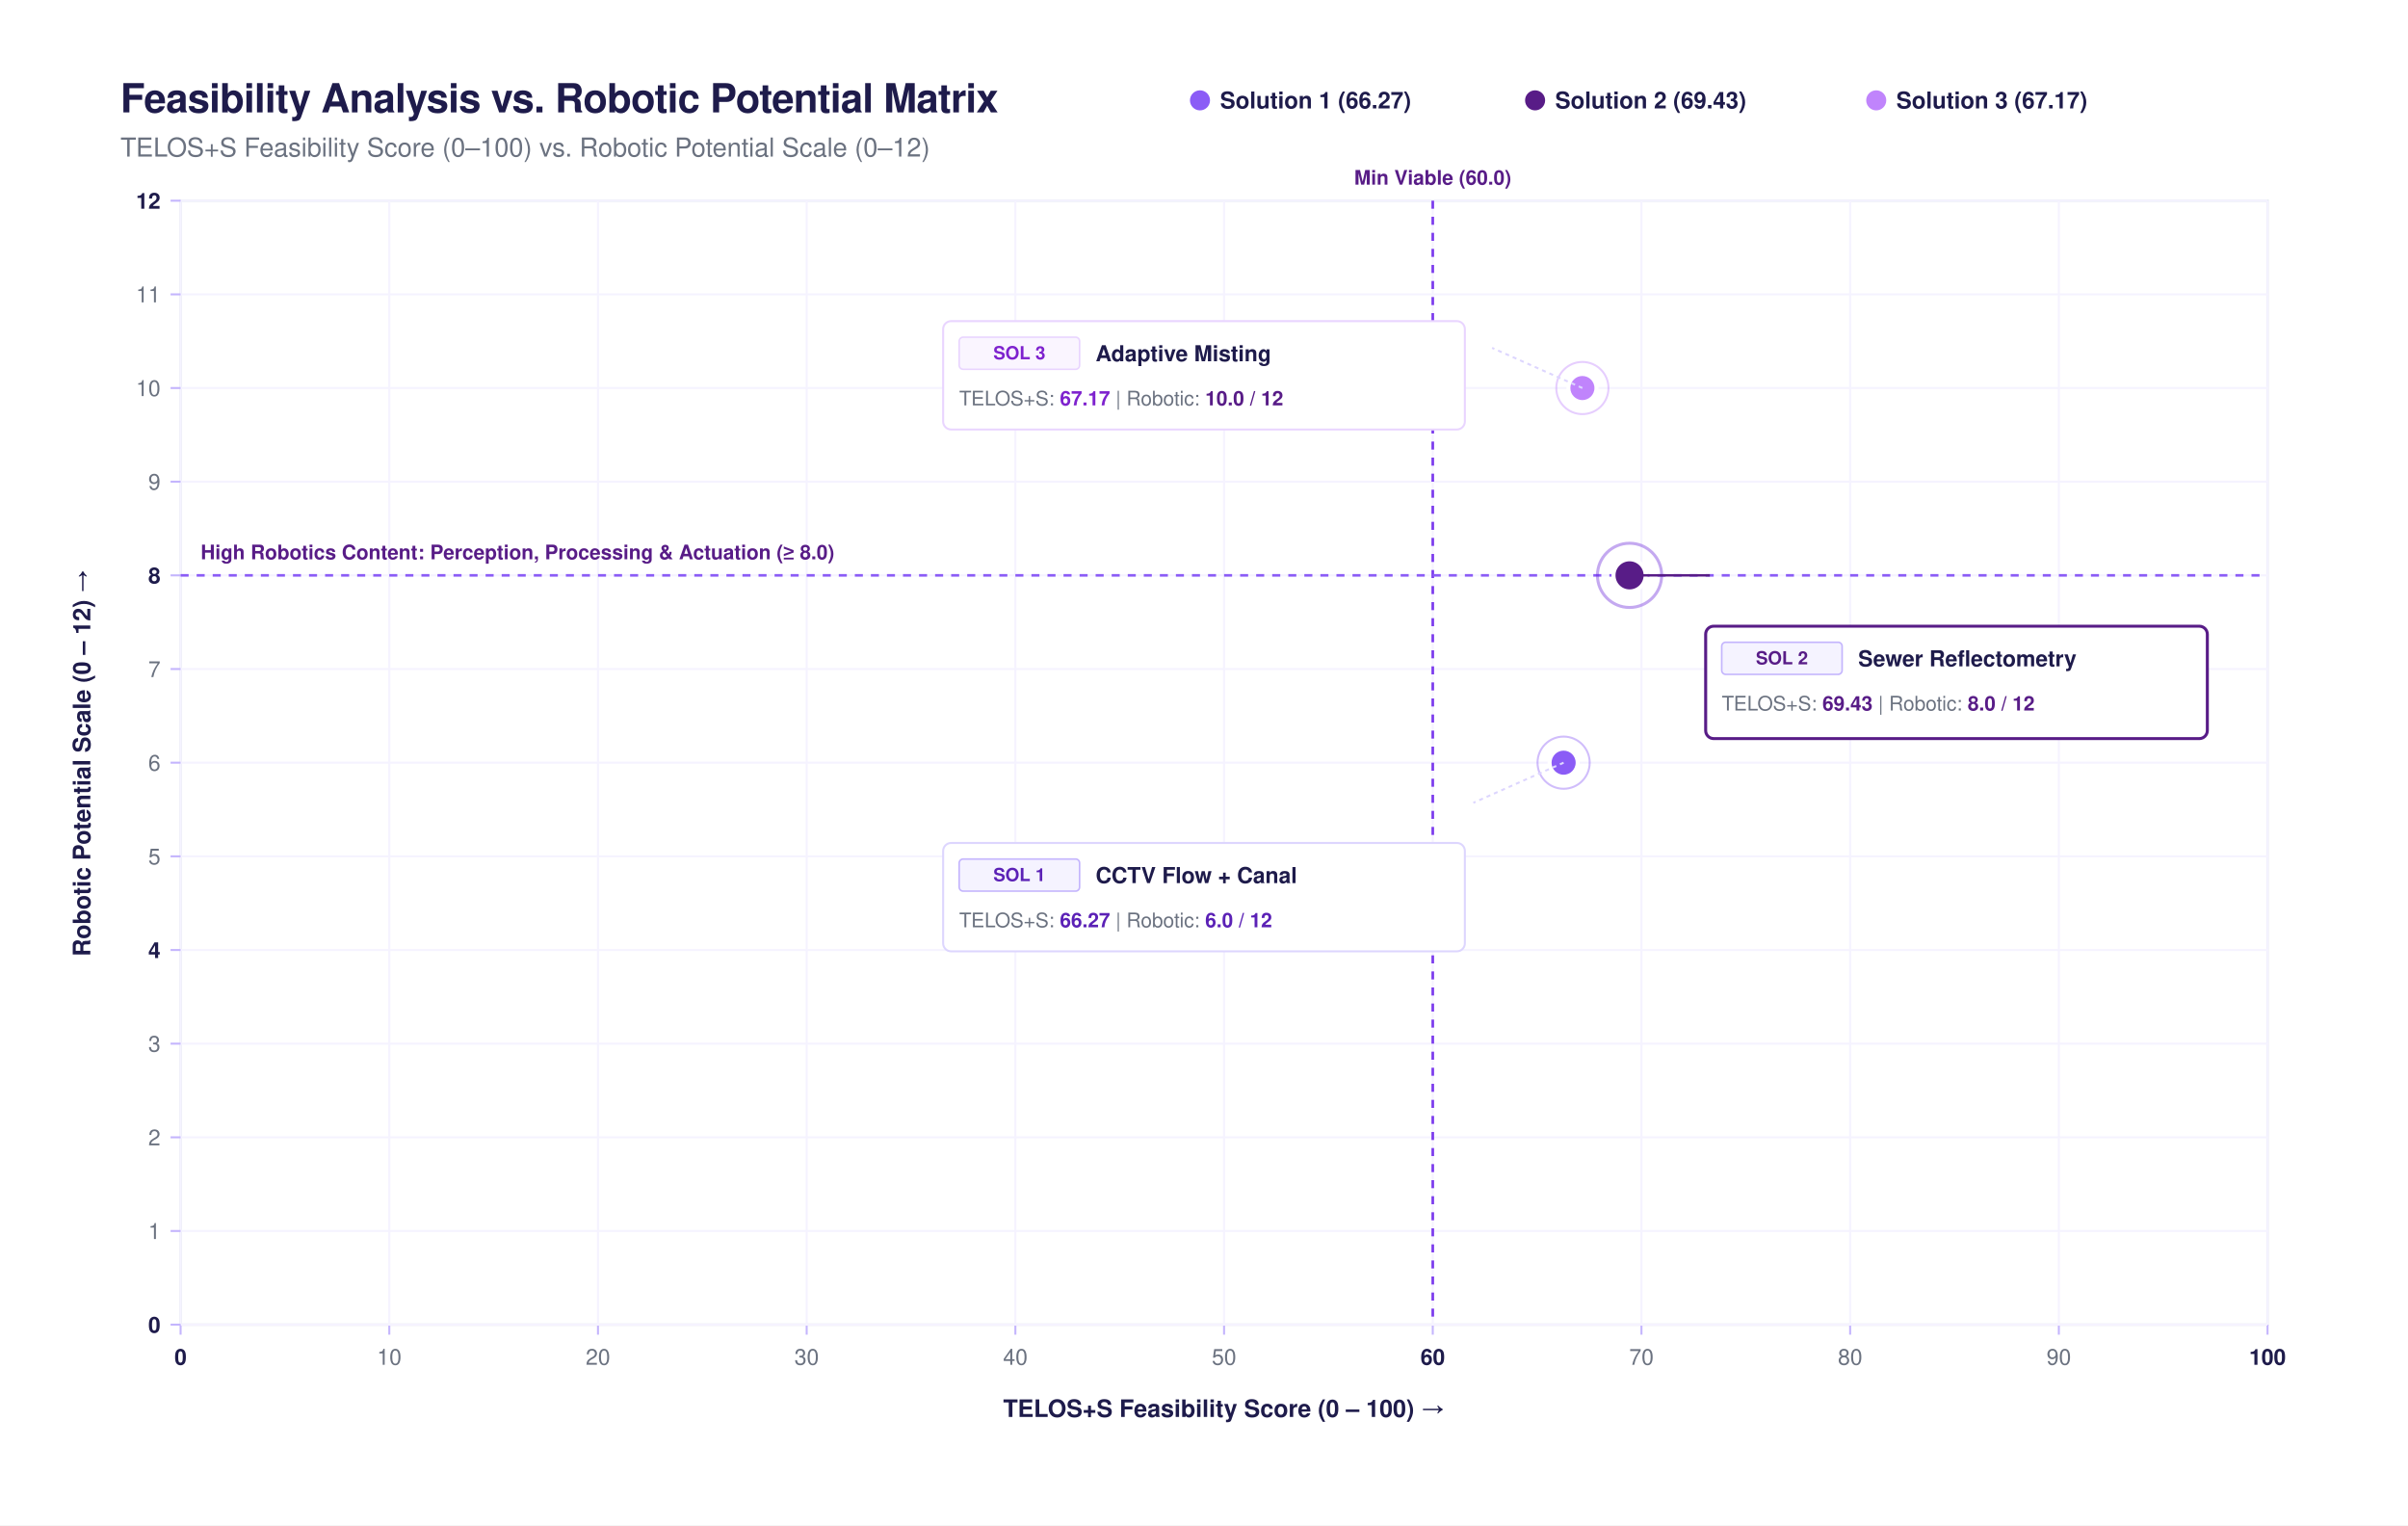
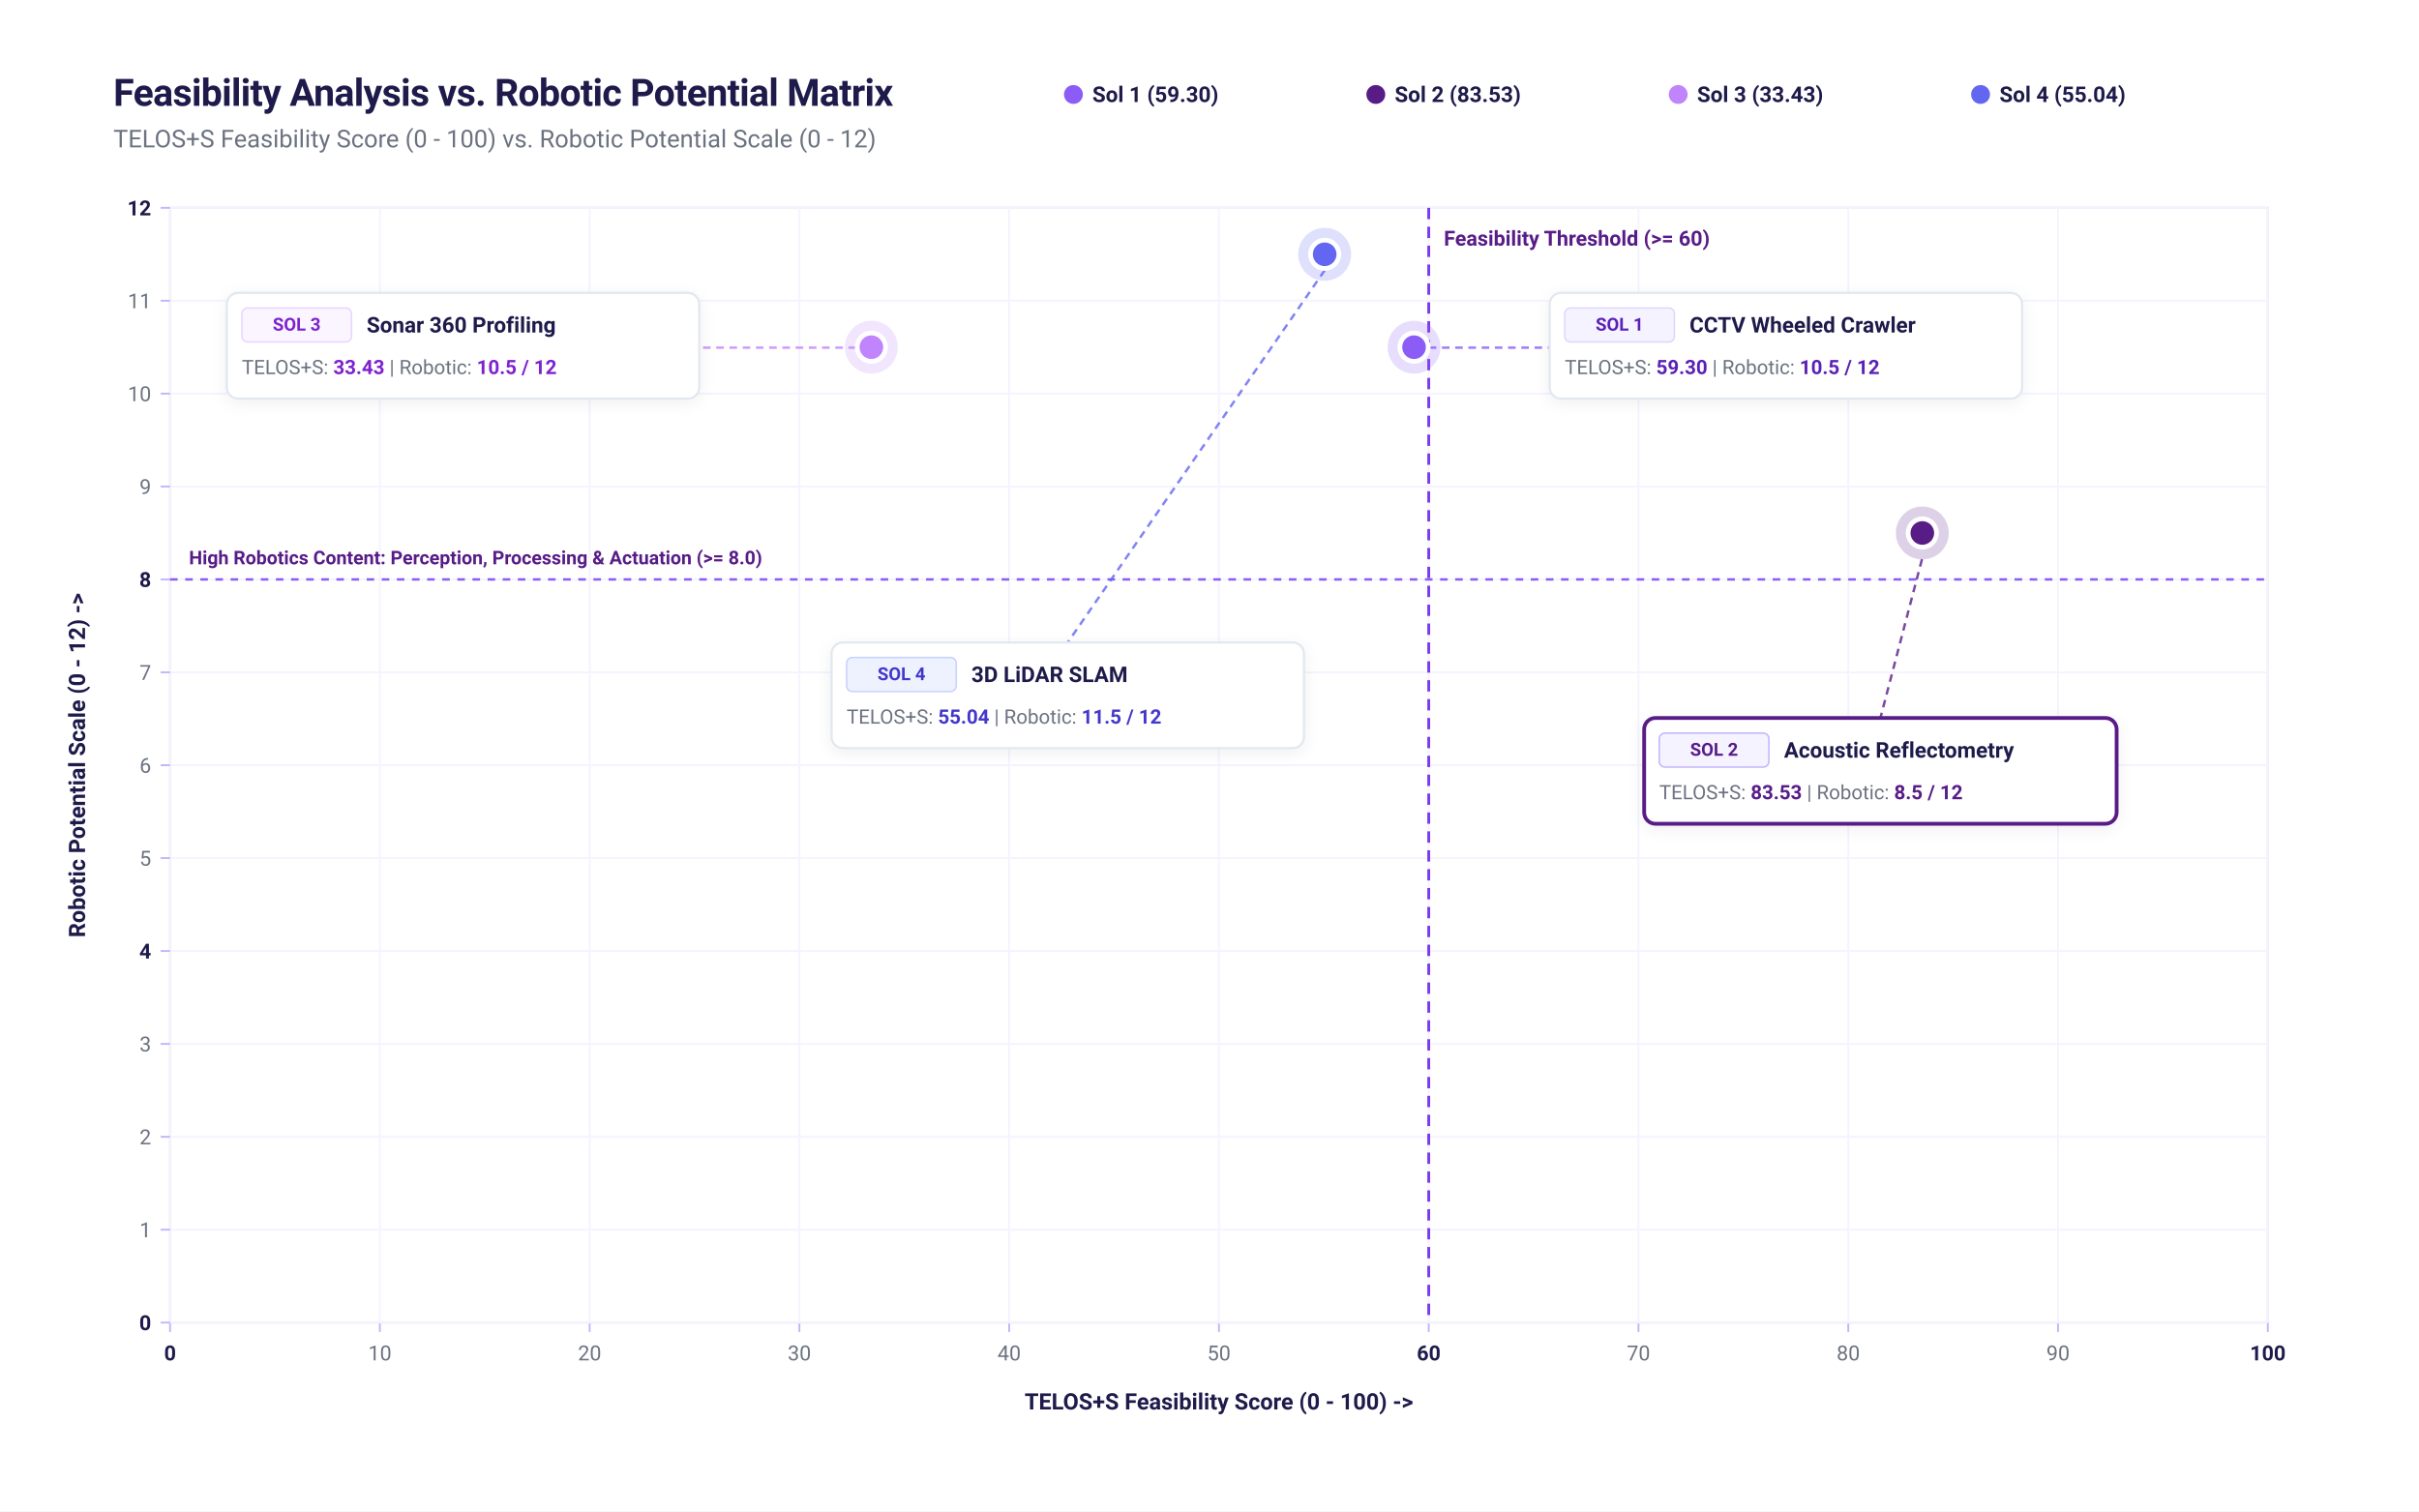
- <svg xmlns="http://www.w3.org/2000/svg" viewBox="0 0 1200 760" width="1200" height="760" style="background-color: #FFFFFF; font-family: -apple-system, BlinkMacSystemFont, 'Segoe UI', Helvetica, Arial, sans-serif;">
-   <rect width="1200" height="760" fill="#FFFFFF" />
+ <svg xmlns="http://www.w3.org/2000/svg" viewBox="0 0 1280 800" width="1280" height="800" style="background-color: #FFFFFF; font-family: -apple-system, BlinkMacSystemFont, 'Segoe UI', Roboto, Helvetica, Arial, sans-serif;">
+   <rect width="1280" height="800" fill="#FFFFFF" />
  <g transform="translate(60, 36)">
    <text x="0" y="20" fill="#1E1B4B" font-size="20" font-weight="700" letter-spacing="-0.3">Feasibility Analysis vs. Robotic Potential Matrix</text>
-     <text x="0" y="42" fill="#6B7280" font-size="13">TELOS+S Feasibility Score (0–100) vs. Robotic Potential Scale (0–12)</text>
+     <text x="0" y="42" fill="#6B7280" font-size="13">TELOS+S Feasibility Score (0 - 100) vs. Robotic Potential Scale (0 - 12)</text>
  </g>
-   <g transform="translate(590, 42)">
+   <g transform="translate(560, 42)">
    <circle cx="8" cy="8" r="5" fill="#8B5CF6" />
-     <text x="18" y="12" fill="#1E1B4B" font-size="11.5" font-weight="600">Solution 1 (66.27)</text>
-     <circle cx="175" cy="8" r="5" fill="#581C87" />
-     <text x="185" y="12" fill="#1E1B4B" font-size="11.5" font-weight="700">Solution 2 (69.43)</text>
-     <circle cx="345" cy="8" r="5" fill="#C084FC" />
-     <text x="355" y="12" fill="#1E1B4B" font-size="11.5" font-weight="600">Solution 3 (67.17)</text>
+     <text x="18" y="12" fill="#1E1B4B" font-size="11.5" font-weight="600">Sol 1 (59.30)</text>
+     <circle cx="168" cy="8" r="5" fill="#581C87" />
+     <text x="178" y="12" fill="#1E1B4B" font-size="11.5" font-weight="700">Sol 2 (83.53)</text>
+     <circle cx="328" cy="8" r="5" fill="#C084FC" />
+     <text x="338" y="12" fill="#1E1B4B" font-size="11.5" font-weight="600">Sol 3 (33.43)</text>
+     <circle cx="488" cy="8" r="5" fill="#6366F1" />
+     <text x="498" y="12" fill="#1E1B4B" font-size="11.5" font-weight="600">Sol 4 (55.04)</text>
  </g>
-   <rect x="90" y="100" width="1040" height="560" fill="#FFFFFF" stroke="#E2E8F0" stroke-width="1.2" />
-   <line x1="90.0" y1="100" x2="90.0" y2="660" stroke="#F5F3FF" stroke-width="1" />
-   <line x1="90.0" y1="660" x2="90.0" y2="665" stroke="#C4B5FD" stroke-width="1" />
-   <text x="90.0" y="680" fill="#1E1B4B" font-size="11" font-weight="700" text-anchor="middle">0</text>
-   <line x1="194.0" y1="100" x2="194.0" y2="660" stroke="#F5F3FF" stroke-width="1" />
-   <line x1="194.0" y1="660" x2="194.0" y2="665" stroke="#C4B5FD" stroke-width="1" />
-   <text x="194.0" y="680" fill="#6B7280" font-size="11" font-weight="400" text-anchor="middle">10</text>
-   <line x1="298.0" y1="100" x2="298.0" y2="660" stroke="#F5F3FF" stroke-width="1" />
-   <line x1="298.0" y1="660" x2="298.0" y2="665" stroke="#C4B5FD" stroke-width="1" />
-   <text x="298.0" y="680" fill="#6B7280" font-size="11" font-weight="400" text-anchor="middle">20</text>
-   <line x1="402.0" y1="100" x2="402.0" y2="660" stroke="#F5F3FF" stroke-width="1" />
-   <line x1="402.0" y1="660" x2="402.0" y2="665" stroke="#C4B5FD" stroke-width="1" />
-   <text x="402.0" y="680" fill="#6B7280" font-size="11" font-weight="400" text-anchor="middle">30</text>
-   <line x1="506.0" y1="100" x2="506.0" y2="660" stroke="#F5F3FF" stroke-width="1" />
-   <line x1="506.0" y1="660" x2="506.0" y2="665" stroke="#C4B5FD" stroke-width="1" />
-   <text x="506.0" y="680" fill="#6B7280" font-size="11" font-weight="400" text-anchor="middle">40</text>
-   <line x1="610.0" y1="100" x2="610.0" y2="660" stroke="#F5F3FF" stroke-width="1" />
-   <line x1="610.0" y1="660" x2="610.0" y2="665" stroke="#C4B5FD" stroke-width="1" />
-   <text x="610.0" y="680" fill="#6B7280" font-size="11" font-weight="400" text-anchor="middle">50</text>
-   <line x1="714.0" y1="100" x2="714.0" y2="660" stroke="#F5F3FF" stroke-width="1" />
-   <line x1="714.0" y1="660" x2="714.0" y2="665" stroke="#C4B5FD" stroke-width="1" />
-   <text x="714.0" y="680" fill="#1E1B4B" font-size="11" font-weight="700" text-anchor="middle">60</text>
-   <line x1="818.0" y1="100" x2="818.0" y2="660" stroke="#F5F3FF" stroke-width="1" />
-   <line x1="818.0" y1="660" x2="818.0" y2="665" stroke="#C4B5FD" stroke-width="1" />
-   <text x="818.0" y="680" fill="#6B7280" font-size="11" font-weight="400" text-anchor="middle">70</text>
-   <line x1="922.0" y1="100" x2="922.0" y2="660" stroke="#F5F3FF" stroke-width="1" />
-   <line x1="922.0" y1="660" x2="922.0" y2="665" stroke="#C4B5FD" stroke-width="1" />
-   <text x="922.0" y="680" fill="#6B7280" font-size="11" font-weight="400" text-anchor="middle">80</text>
-   <line x1="1026.0" y1="100" x2="1026.0" y2="660" stroke="#F5F3FF" stroke-width="1" />
-   <line x1="1026.0" y1="660" x2="1026.0" y2="665" stroke="#C4B5FD" stroke-width="1" />
-   <text x="1026.0" y="680" fill="#6B7280" font-size="11" font-weight="400" text-anchor="middle">90</text>
-   <line x1="1130.0" y1="100" x2="1130.0" y2="660" stroke="#F5F3FF" stroke-width="1" />
-   <line x1="1130.0" y1="660" x2="1130.0" y2="665" stroke="#C4B5FD" stroke-width="1" />
-   <text x="1130.0" y="680" fill="#1E1B4B" font-size="11" font-weight="700" text-anchor="middle">100</text>
-   <line x1="90" y1="660.0" x2="1130" y2="660.0" stroke="#F5F3FF" stroke-width="1" />
-   <line x1="85" y1="660.0" x2="90" y2="660.0" stroke="#C4B5FD" stroke-width="1" />
-   <text x="80" y="664.0" fill="#1E1B4B" font-size="11" font-weight="700" text-anchor="end">0</text>
-   <line x1="90" y1="613.333" x2="1130" y2="613.333" stroke="#F5F3FF" stroke-width="1" />
-   <line x1="85" y1="613.333" x2="90" y2="613.333" stroke="#C4B5FD" stroke-width="1" />
-   <text x="80" y="617.333" fill="#6B7280" font-size="11" font-weight="400" text-anchor="end">1</text>
-   <line x1="90" y1="566.667" x2="1130" y2="566.667" stroke="#F5F3FF" stroke-width="1" />
-   <line x1="85" y1="566.667" x2="90" y2="566.667" stroke="#C4B5FD" stroke-width="1" />
-   <text x="80" y="570.667" fill="#6B7280" font-size="11" font-weight="400" text-anchor="end">2</text>
-   <line x1="90" y1="520.0" x2="1130" y2="520.0" stroke="#F5F3FF" stroke-width="1" />
-   <line x1="85" y1="520.0" x2="90" y2="520.0" stroke="#C4B5FD" stroke-width="1" />
-   <text x="80" y="524.0" fill="#6B7280" font-size="11" font-weight="400" text-anchor="end">3</text>
-   <line x1="90" y1="473.333" x2="1130" y2="473.333" stroke="#F5F3FF" stroke-width="1" />
-   <line x1="85" y1="473.333" x2="90" y2="473.333" stroke="#C4B5FD" stroke-width="1" />
-   <text x="80" y="477.333" fill="#1E1B4B" font-size="11" font-weight="700" text-anchor="end">4</text>
-   <line x1="90" y1="426.667" x2="1130" y2="426.667" stroke="#F5F3FF" stroke-width="1" />
-   <line x1="85" y1="426.667" x2="90" y2="426.667" stroke="#C4B5FD" stroke-width="1" />
-   <text x="80" y="430.667" fill="#6B7280" font-size="11" font-weight="400" text-anchor="end">5</text>
-   <line x1="90" y1="380.0" x2="1130" y2="380.0" stroke="#F5F3FF" stroke-width="1" />
-   <line x1="85" y1="380.0" x2="90" y2="380.0" stroke="#C4B5FD" stroke-width="1" />
-   <text x="80" y="384.0" fill="#6B7280" font-size="11" font-weight="400" text-anchor="end">6</text>
-   <line x1="90" y1="333.333" x2="1130" y2="333.333" stroke="#F5F3FF" stroke-width="1" />
-   <line x1="85" y1="333.333" x2="90" y2="333.333" stroke="#C4B5FD" stroke-width="1" />
-   <text x="80" y="337.333" fill="#6B7280" font-size="11" font-weight="400" text-anchor="end">7</text>
-   <line x1="90" y1="286.667" x2="1130" y2="286.667" stroke="#F5F3FF" stroke-width="1" />
-   <line x1="85" y1="286.667" x2="90" y2="286.667" stroke="#C4B5FD" stroke-width="1" />
-   <text x="80" y="290.667" fill="#1E1B4B" font-size="11" font-weight="700" text-anchor="end">8</text>
-   <line x1="90" y1="240.0" x2="1130" y2="240.0" stroke="#F5F3FF" stroke-width="1" />
-   <line x1="85" y1="240.0" x2="90" y2="240.0" stroke="#C4B5FD" stroke-width="1" />
-   <text x="80" y="244.0" fill="#6B7280" font-size="11" font-weight="400" text-anchor="end">9</text>
-   <line x1="90" y1="193.333" x2="1130" y2="193.333" stroke="#F5F3FF" stroke-width="1" />
-   <line x1="85" y1="193.333" x2="90" y2="193.333" stroke="#C4B5FD" stroke-width="1" />
-   <text x="80" y="197.333" fill="#6B7280" font-size="11" font-weight="400" text-anchor="end">10</text>
-   <line x1="90" y1="146.667" x2="1130" y2="146.667" stroke="#F5F3FF" stroke-width="1" />
-   <line x1="85" y1="146.667" x2="90" y2="146.667" stroke="#C4B5FD" stroke-width="1" />
-   <text x="80" y="150.667" fill="#6B7280" font-size="11" font-weight="400" text-anchor="end">11</text>
-   <line x1="90" y1="100.0" x2="1130" y2="100.0" stroke="#F5F3FF" stroke-width="1" />
-   <line x1="85" y1="100.0" x2="90" y2="100.0" stroke="#C4B5FD" stroke-width="1" />
-   <text x="80" y="104.0" fill="#1E1B4B" font-size="11" font-weight="700" text-anchor="end">12</text>
-   <line x1="714.0" y1="100" x2="714.0" y2="660" stroke="#7C3AED" stroke-width="1.3" stroke-dasharray="4,4" />
-   <text x="714.0" y="92" fill="#581C87" font-size="10" font-weight="700" text-anchor="middle">Min Viable (60.0)</text>
-   <line x1="90" y1="286.667" x2="1130" y2="286.667" stroke="#8B5CF6" stroke-width="1.3" stroke-dasharray="4,4" />
-   <text x="100" y="278.667" fill="#581C87" font-size="10" font-weight="600">High Robotics Content: Perception, Processing &amp; Actuation (≥ 8.0)</text>
-   <text x="610.0" y="706" fill="#1E1B4B" font-size="12" font-weight="600" text-anchor="middle">
-         TELOS+S Feasibility Score (0 – 100) →
+   <rect x="90" y="110" width="1110" height="590" fill="#FFFFFF" stroke="#E2E8F0" stroke-width="1.2" />
+   <line x1="90.0" y1="110" x2="90.0" y2="700" stroke="#F5F3FF" stroke-width="1" />
+   <line x1="90.0" y1="700" x2="90.0" y2="705" stroke="#C4B5FD" stroke-width="1" />
+   <text x="90.0" y="720" fill="#1E1B4B" font-size="11" font-weight="700" text-anchor="middle">0</text>
+   <line x1="201.0" y1="110" x2="201.0" y2="700" stroke="#F5F3FF" stroke-width="1" />
+   <line x1="201.0" y1="700" x2="201.0" y2="705" stroke="#C4B5FD" stroke-width="1" />
+   <text x="201.0" y="720" fill="#6B7280" font-size="11" font-weight="400" text-anchor="middle">10</text>
+   <line x1="312.0" y1="110" x2="312.0" y2="700" stroke="#F5F3FF" stroke-width="1" />
+   <line x1="312.0" y1="700" x2="312.0" y2="705" stroke="#C4B5FD" stroke-width="1" />
+   <text x="312.0" y="720" fill="#6B7280" font-size="11" font-weight="400" text-anchor="middle">20</text>
+   <line x1="423.0" y1="110" x2="423.0" y2="700" stroke="#F5F3FF" stroke-width="1" />
+   <line x1="423.0" y1="700" x2="423.0" y2="705" stroke="#C4B5FD" stroke-width="1" />
+   <text x="423.0" y="720" fill="#6B7280" font-size="11" font-weight="400" text-anchor="middle">30</text>
+   <line x1="534.0" y1="110" x2="534.0" y2="700" stroke="#F5F3FF" stroke-width="1" />
+   <line x1="534.0" y1="700" x2="534.0" y2="705" stroke="#C4B5FD" stroke-width="1" />
+   <text x="534.0" y="720" fill="#6B7280" font-size="11" font-weight="400" text-anchor="middle">40</text>
+   <line x1="645.0" y1="110" x2="645.0" y2="700" stroke="#F5F3FF" stroke-width="1" />
+   <line x1="645.0" y1="700" x2="645.0" y2="705" stroke="#C4B5FD" stroke-width="1" />
+   <text x="645.0" y="720" fill="#6B7280" font-size="11" font-weight="400" text-anchor="middle">50</text>
+   <line x1="756.0" y1="110" x2="756.0" y2="700" stroke="#F5F3FF" stroke-width="1" />
+   <line x1="756.0" y1="700" x2="756.0" y2="705" stroke="#C4B5FD" stroke-width="1" />
+   <text x="756.0" y="720" fill="#1E1B4B" font-size="11" font-weight="700" text-anchor="middle">60</text>
+   <line x1="867.0" y1="110" x2="867.0" y2="700" stroke="#F5F3FF" stroke-width="1" />
+   <line x1="867.0" y1="700" x2="867.0" y2="705" stroke="#C4B5FD" stroke-width="1" />
+   <text x="867.0" y="720" fill="#6B7280" font-size="11" font-weight="400" text-anchor="middle">70</text>
+   <line x1="978.0" y1="110" x2="978.0" y2="700" stroke="#F5F3FF" stroke-width="1" />
+   <line x1="978.0" y1="700" x2="978.0" y2="705" stroke="#C4B5FD" stroke-width="1" />
+   <text x="978.0" y="720" fill="#6B7280" font-size="11" font-weight="400" text-anchor="middle">80</text>
+   <line x1="1089.0" y1="110" x2="1089.0" y2="700" stroke="#F5F3FF" stroke-width="1" />
+   <line x1="1089.0" y1="700" x2="1089.0" y2="705" stroke="#C4B5FD" stroke-width="1" />
+   <text x="1089.0" y="720" fill="#6B7280" font-size="11" font-weight="400" text-anchor="middle">90</text>
+   <line x1="1200.0" y1="110" x2="1200.0" y2="700" stroke="#F5F3FF" stroke-width="1" />
+   <line x1="1200.0" y1="700" x2="1200.0" y2="705" stroke="#C4B5FD" stroke-width="1" />
+   <text x="1200.0" y="720" fill="#1E1B4B" font-size="11" font-weight="700" text-anchor="middle">100</text>
+   <line x1="90" y1="700.0" x2="1200" y2="700.0" stroke="#F5F3FF" stroke-width="1" />
+   <line x1="85" y1="700.0" x2="90" y2="700.0" stroke="#C4B5FD" stroke-width="1" />
+   <text x="80" y="704.0" fill="#1E1B4B" font-size="11" font-weight="700" text-anchor="end">0</text>
+   <line x1="90" y1="650.833" x2="1200" y2="650.833" stroke="#F5F3FF" stroke-width="1" />
+   <line x1="85" y1="650.833" x2="90" y2="650.833" stroke="#C4B5FD" stroke-width="1" />
+   <text x="80" y="654.833" fill="#6B7280" font-size="11" font-weight="400" text-anchor="end">1</text>
+   <line x1="90" y1="601.667" x2="1200" y2="601.667" stroke="#F5F3FF" stroke-width="1" />
+   <line x1="85" y1="601.667" x2="90" y2="601.667" stroke="#C4B5FD" stroke-width="1" />
+   <text x="80" y="605.667" fill="#6B7280" font-size="11" font-weight="400" text-anchor="end">2</text>
+   <line x1="90" y1="552.5" x2="1200" y2="552.5" stroke="#F5F3FF" stroke-width="1" />
+   <line x1="85" y1="552.5" x2="90" y2="552.5" stroke="#C4B5FD" stroke-width="1" />
+   <text x="80" y="556.5" fill="#6B7280" font-size="11" font-weight="400" text-anchor="end">3</text>
+   <line x1="90" y1="503.333" x2="1200" y2="503.333" stroke="#F5F3FF" stroke-width="1" />
+   <line x1="85" y1="503.333" x2="90" y2="503.333" stroke="#C4B5FD" stroke-width="1" />
+   <text x="80" y="507.333" fill="#1E1B4B" font-size="11" font-weight="700" text-anchor="end">4</text>
+   <line x1="90" y1="454.167" x2="1200" y2="454.167" stroke="#F5F3FF" stroke-width="1" />
+   <line x1="85" y1="454.167" x2="90" y2="454.167" stroke="#C4B5FD" stroke-width="1" />
+   <text x="80" y="458.167" fill="#6B7280" font-size="11" font-weight="400" text-anchor="end">5</text>
+   <line x1="90" y1="405.0" x2="1200" y2="405.0" stroke="#F5F3FF" stroke-width="1" />
+   <line x1="85" y1="405.0" x2="90" y2="405.0" stroke="#C4B5FD" stroke-width="1" />
+   <text x="80" y="409.0" fill="#6B7280" font-size="11" font-weight="400" text-anchor="end">6</text>
+   <line x1="90" y1="355.833" x2="1200" y2="355.833" stroke="#F5F3FF" stroke-width="1" />
+   <line x1="85" y1="355.833" x2="90" y2="355.833" stroke="#C4B5FD" stroke-width="1" />
+   <text x="80" y="359.833" fill="#6B7280" font-size="11" font-weight="400" text-anchor="end">7</text>
+   <line x1="90" y1="306.667" x2="1200" y2="306.667" stroke="#F5F3FF" stroke-width="1" />
+   <line x1="85" y1="306.667" x2="90" y2="306.667" stroke="#C4B5FD" stroke-width="1" />
+   <text x="80" y="310.667" fill="#1E1B4B" font-size="11" font-weight="700" text-anchor="end">8</text>
+   <line x1="90" y1="257.5" x2="1200" y2="257.5" stroke="#F5F3FF" stroke-width="1" />
+   <line x1="85" y1="257.5" x2="90" y2="257.5" stroke="#C4B5FD" stroke-width="1" />
+   <text x="80" y="261.5" fill="#6B7280" font-size="11" font-weight="400" text-anchor="end">9</text>
+   <line x1="90" y1="208.333" x2="1200" y2="208.333" stroke="#F5F3FF" stroke-width="1" />
+   <line x1="85" y1="208.333" x2="90" y2="208.333" stroke="#C4B5FD" stroke-width="1" />
+   <text x="80" y="212.333" fill="#6B7280" font-size="11" font-weight="400" text-anchor="end">10</text>
+   <line x1="90" y1="159.167" x2="1200" y2="159.167" stroke="#F5F3FF" stroke-width="1" />
+   <line x1="85" y1="159.167" x2="90" y2="159.167" stroke="#C4B5FD" stroke-width="1" />
+   <text x="80" y="163.167" fill="#6B7280" font-size="11" font-weight="400" text-anchor="end">11</text>
+   <line x1="90" y1="110.0" x2="1200" y2="110.0" stroke="#F5F3FF" stroke-width="1" />
+   <line x1="85" y1="110.0" x2="90" y2="110.0" stroke="#C4B5FD" stroke-width="1" />
+   <text x="80" y="114.0" fill="#1E1B4B" font-size="11" font-weight="700" text-anchor="end">12</text>
+   <line x1="756.0" y1="110" x2="756.0" y2="700" stroke="#7C3AED" stroke-width="1.5" stroke-dasharray="6,4" />
+   <text x="764.0" y="130" fill="#581C87" font-size="11" font-weight="700">Feasibility Threshold (&gt;= 60)</text>
+   <line x1="90" y1="306.667" x2="1200" y2="306.667" stroke="#8B5CF6" stroke-width="1.3" stroke-dasharray="4,4" />
+   <text x="100" y="298.667" fill="#581C87" font-size="10" font-weight="600">High Robotics Content: Perception, Processing &amp; Actuation (&gt;= 8.0)</text>
+   <text x="645.0" y="746" fill="#1E1B4B" font-size="12" font-weight="600" text-anchor="middle">
+         TELOS+S Feasibility Score (0 - 100) -&gt;
    </text>
-   <text x="0" y="0" fill="#1E1B4B" font-size="12" font-weight="600" text-anchor="middle" transform="translate(45, 380.0) rotate(-90)">
-         Robotic Potential Scale (0 – 12) →
+   <text x="0" y="0" fill="#1E1B4B" font-size="12" font-weight="600" text-anchor="middle" transform="translate(45, 405.0) rotate(-90)">
+         Robotic Potential Scale (0 - 12) -&gt;
    </text>
-   <g transform="translate(788.568, 193.3333)">
-     <circle cx="0" cy="0" r="7" fill="#C084FC" stroke="#FFFFFF" stroke-width="2" />
-     <circle cx="0" cy="0" r="13" fill="none" stroke="#C084FC" stroke-width="1" stroke-opacity="0.4" />
-     <line x1="0" y1="0" x2="-45" y2="-20" stroke="#DDD6FE" stroke-width="1" stroke-dasharray="2,2" />
+   <line x1="756" y1="184" x2="820" y2="184" stroke="#8B5CF6" stroke-width="1.3" stroke-dasharray="4,3" stroke-opacity="0.8" />
+   <g transform="translate(748.23, 183.75)">
+     <circle cx="0" cy="0" r="14" fill="#8B5CF6" fill-opacity="0.2" />
+     <circle cx="0" cy="0" r="7.5" fill="#8B5CF6" stroke="#FFFFFF" stroke-width="2.5" />
  </g>
-   <g transform="translate(470, 160)">
-     <rect width="260" height="54" rx="4" fill="#FFFFFF" stroke="#E9D5FF" stroke-width="1" />
-     <rect x="8" y="8" width="60" height="16" rx="2" fill="#FAF5FF" stroke="#E9D5FF" stroke-width="0.8" />
-     <text x="38" y="19" fill="#7E22CE" font-size="9" font-weight="700" text-anchor="middle">SOL 3</text>
-     <text x="76" y="20" fill="#1E1B4B" font-size="11" font-weight="700">Adaptive Misting</text>
-     <text x="8" y="42" fill="#6B7280" font-size="10">TELOS+S: <tspan fill="#7E22CE" font-weight="700">67.17</tspan> | Robotic: <tspan fill="#581C87" font-weight="700">10.0 / 12</tspan>
+   <g transform="translate(820, 155)">
+     <rect width="250" height="56" rx="6" fill="#FFFFFF" stroke="#E2E8F0" stroke-width="1.2" filter="drop-shadow(0 2px 4px rgba(0,0,0,0.06))" />
+     <rect x="8" y="8" width="58" height="18" rx="3" fill="#F5F3FF" stroke="#DDD6FE" stroke-width="0.8" />
+     <text x="37" y="20" fill="#5B21B6" font-size="9.5" font-weight="700" text-anchor="middle">SOL 1</text>
+     <text x="74" y="21" fill="#1E1B4B" font-size="11.5" font-weight="700">CCTV Wheeled Crawler</text>
+     <text x="8" y="43" fill="#6B7280" font-size="10.5">TELOS+S: <tspan fill="#5B21B6" font-weight="700">59.30</tspan> | Robotic: <tspan fill="#5B21B6" font-weight="700">10.5 / 12</tspan>
    </text>
  </g>
-   <g transform="translate(812.072, 286.6667)">
-     <circle cx="0" cy="0" r="8" fill="#581C87" stroke="#FFFFFF" stroke-width="2" />
-     <circle cx="0" cy="0" r="16" fill="none" stroke="#6D28D9" stroke-width="1.5" stroke-opacity="0.4" />
-     <line x1="0" y1="0" x2="40" y2="0" stroke="#581C87" stroke-width="1.2" />
+   <line x1="1017" y1="296" x2="995" y2="380" stroke="#581C87" stroke-width="1.3" stroke-dasharray="4,3" stroke-opacity="0.8" />
+   <g transform="translate(1017.183, 282.0833)">
+     <circle cx="0" cy="0" r="14" fill="#581C87" fill-opacity="0.2" />
+     <circle cx="0" cy="0" r="7.5" fill="#581C87" stroke="#FFFFFF" stroke-width="2.5" />
  </g>
-   <g transform="translate(850, 312)">
-     <rect width="250" height="56" rx="4" fill="#FFFFFF" stroke="#581C87" stroke-width="1.5" />
-     <rect x="8" y="8" width="60" height="16" rx="2" fill="#F5F3FF" stroke="#C4B5FD" stroke-width="0.8" />
-     <text x="38" y="19" fill="#581C87" font-size="9" font-weight="700" text-anchor="middle">SOL 2</text>
-     <text x="76" y="20" fill="#1E1B4B" font-size="11" font-weight="700">Sewer Reflectometry</text>
-     <text x="8" y="42" fill="#6B7280" font-size="10">TELOS+S: <tspan fill="#581C87" font-weight="700">69.43</tspan> | Robotic: <tspan fill="#581C87" font-weight="700">8.0 / 12</tspan>
+   <g transform="translate(870, 380)">
+     <rect width="250" height="56" rx="6" fill="#FFFFFF" stroke="#581C87" stroke-width="2.0" filter="drop-shadow(0 2px 4px rgba(0,0,0,0.06))" />
+     <rect x="8" y="8" width="58" height="18" rx="3" fill="#F5F3FF" stroke="#C4B5FD" stroke-width="0.8" />
+     <text x="37" y="20" fill="#581C87" font-size="9.5" font-weight="700" text-anchor="middle">SOL 2</text>
+     <text x="74" y="21" fill="#1E1B4B" font-size="11.5" font-weight="700">Acoustic Reflectometry</text>
+     <text x="8" y="43" fill="#6B7280" font-size="10.5">TELOS+S: <tspan fill="#581C87" font-weight="700">83.53</tspan> | Robotic: <tspan fill="#581C87" font-weight="700">8.5 / 12</tspan>
    </text>
  </g>
-   <g transform="translate(779.208, 380.0)">
-     <circle cx="0" cy="0" r="7" fill="#8B5CF6" stroke="#FFFFFF" stroke-width="2" />
-     <circle cx="0" cy="0" r="13" fill="none" stroke="#8B5CF6" stroke-width="1" stroke-opacity="0.4" />
-     <line x1="0" y1="0" x2="-45" y2="20" stroke="#DDD6FE" stroke-width="1" stroke-dasharray="2,2" />
+   <line x1="453" y1="184" x2="370" y2="184" stroke="#C084FC" stroke-width="1.3" stroke-dasharray="4,3" stroke-opacity="0.8" />
+   <g transform="translate(461.073, 183.75)">
+     <circle cx="0" cy="0" r="14" fill="#C084FC" fill-opacity="0.2" />
+     <circle cx="0" cy="0" r="7.5" fill="#C084FC" stroke="#FFFFFF" stroke-width="2.5" />
  </g>
-   <g transform="translate(470, 420)">
-     <rect width="260" height="54" rx="4" fill="#FFFFFF" stroke="#DDD6FE" stroke-width="1" />
-     <rect x="8" y="8" width="60" height="16" rx="2" fill="#F5F3FF" stroke="#C4B5FD" stroke-width="0.8" />
-     <text x="38" y="19" fill="#5B21B6" font-size="9" font-weight="700" text-anchor="middle">SOL 1</text>
-     <text x="76" y="20" fill="#1E1B4B" font-size="11" font-weight="700">CCTV Flow + Canal</text>
-     <text x="8" y="42" fill="#6B7280" font-size="10">TELOS+S: <tspan fill="#5B21B6" font-weight="700">66.27</tspan> | Robotic: <tspan fill="#5B21B6" font-weight="700">6.0 / 12</tspan>
+   <g transform="translate(120, 155)">
+     <rect width="250" height="56" rx="6" fill="#FFFFFF" stroke="#E2E8F0" stroke-width="1.2" filter="drop-shadow(0 2px 4px rgba(0,0,0,0.06))" />
+     <rect x="8" y="8" width="58" height="18" rx="3" fill="#FAF5FF" stroke="#E9D5FF" stroke-width="0.8" />
+     <text x="37" y="20" fill="#7E22CE" font-size="9.5" font-weight="700" text-anchor="middle">SOL 3</text>
+     <text x="74" y="21" fill="#1E1B4B" font-size="11.5" font-weight="700">Sonar 360 Profiling</text>
+     <text x="8" y="43" fill="#6B7280" font-size="10.5">TELOS+S: <tspan fill="#7E22CE" font-weight="700">33.43</tspan> | Robotic: <tspan fill="#7E22CE" font-weight="700">10.5 / 12</tspan>
+     </text>
+   </g>
+   <line x1="701" y1="143" x2="565" y2="340" stroke="#6366F1" stroke-width="1.3" stroke-dasharray="4,3" stroke-opacity="0.8" />
+   <g transform="translate(700.944, 134.5833)">
+     <circle cx="0" cy="0" r="14" fill="#6366F1" fill-opacity="0.2" />
+     <circle cx="0" cy="0" r="7.5" fill="#6366F1" stroke="#FFFFFF" stroke-width="2.5" />
+   </g>
+   <g transform="translate(440, 340)">
+     <rect width="250" height="56" rx="6" fill="#FFFFFF" stroke="#E2E8F0" stroke-width="1.2" filter="drop-shadow(0 2px 4px rgba(0,0,0,0.06))" />
+     <rect x="8" y="8" width="58" height="18" rx="3" fill="#EEF2FF" stroke="#C7D2FE" stroke-width="0.8" />
+     <text x="37" y="20" fill="#4338CA" font-size="9.5" font-weight="700" text-anchor="middle">SOL 4</text>
+     <text x="74" y="21" fill="#1E1B4B" font-size="11.5" font-weight="700">3D LiDAR SLAM</text>
+     <text x="8" y="43" fill="#6B7280" font-size="10.5">TELOS+S: <tspan fill="#4338CA" font-weight="700">55.04</tspan> | Robotic: <tspan fill="#4338CA" font-weight="700">11.5 / 12</tspan>
    </text>
  </g>
</svg>
